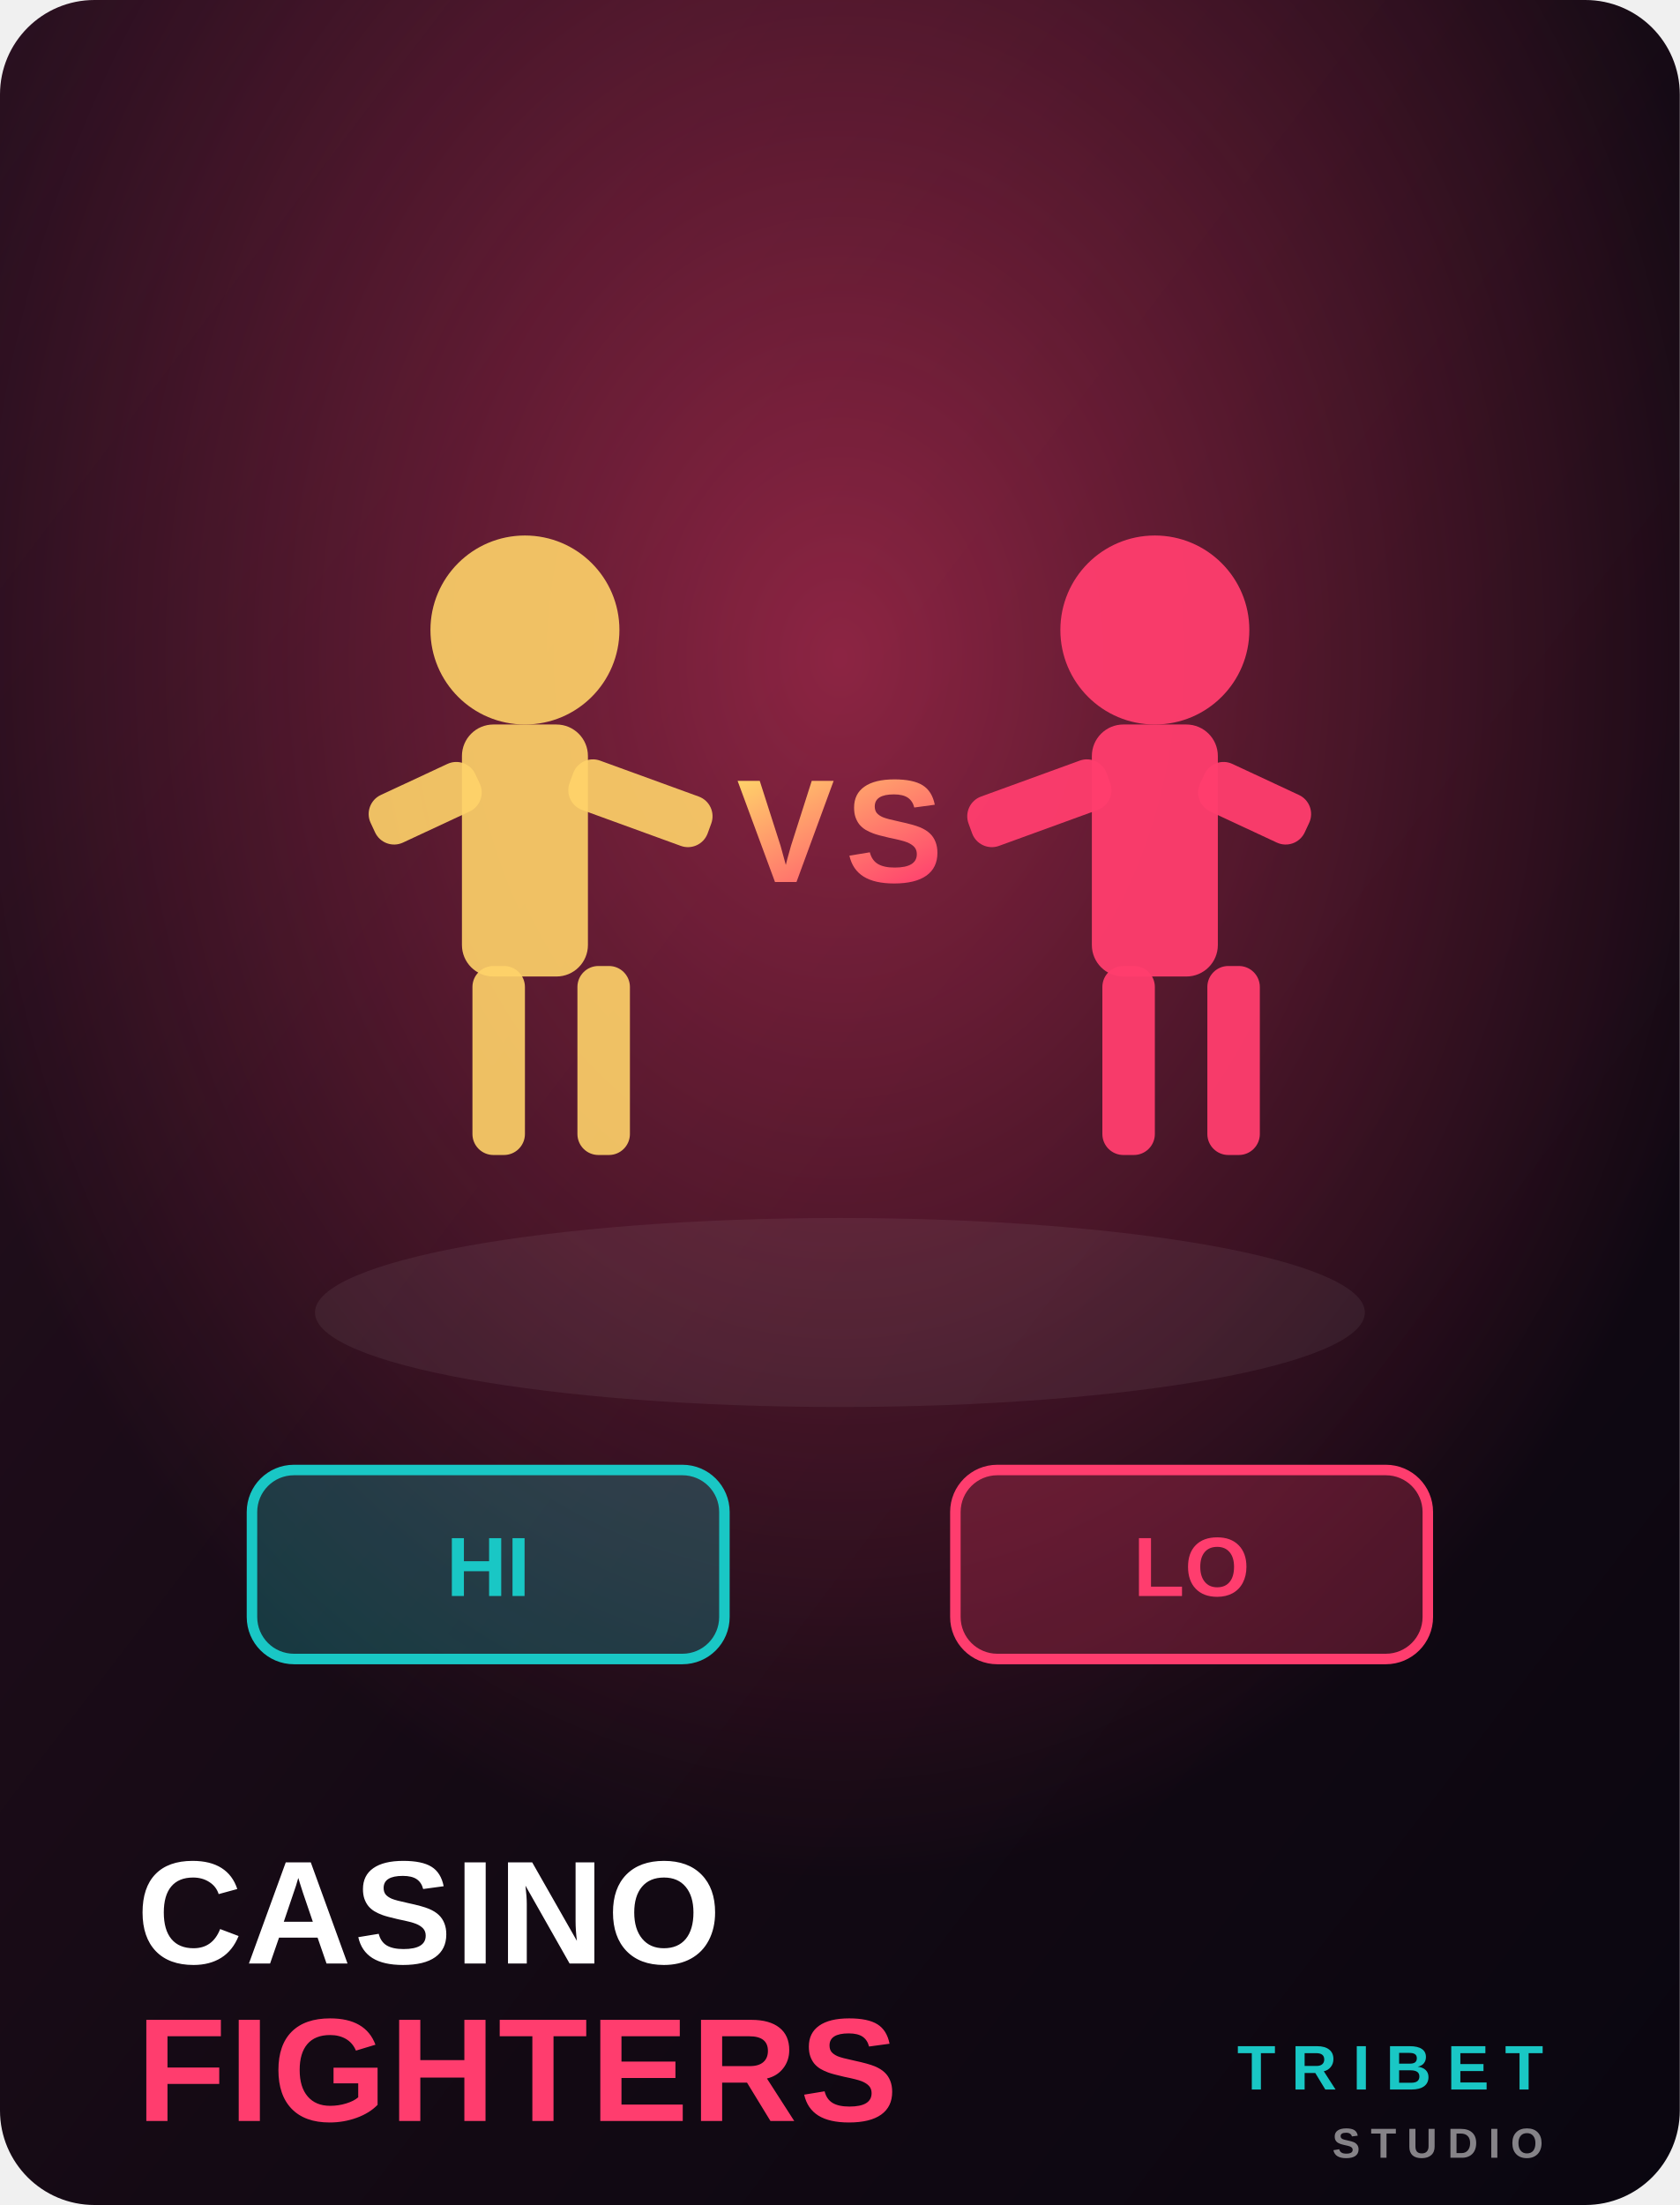
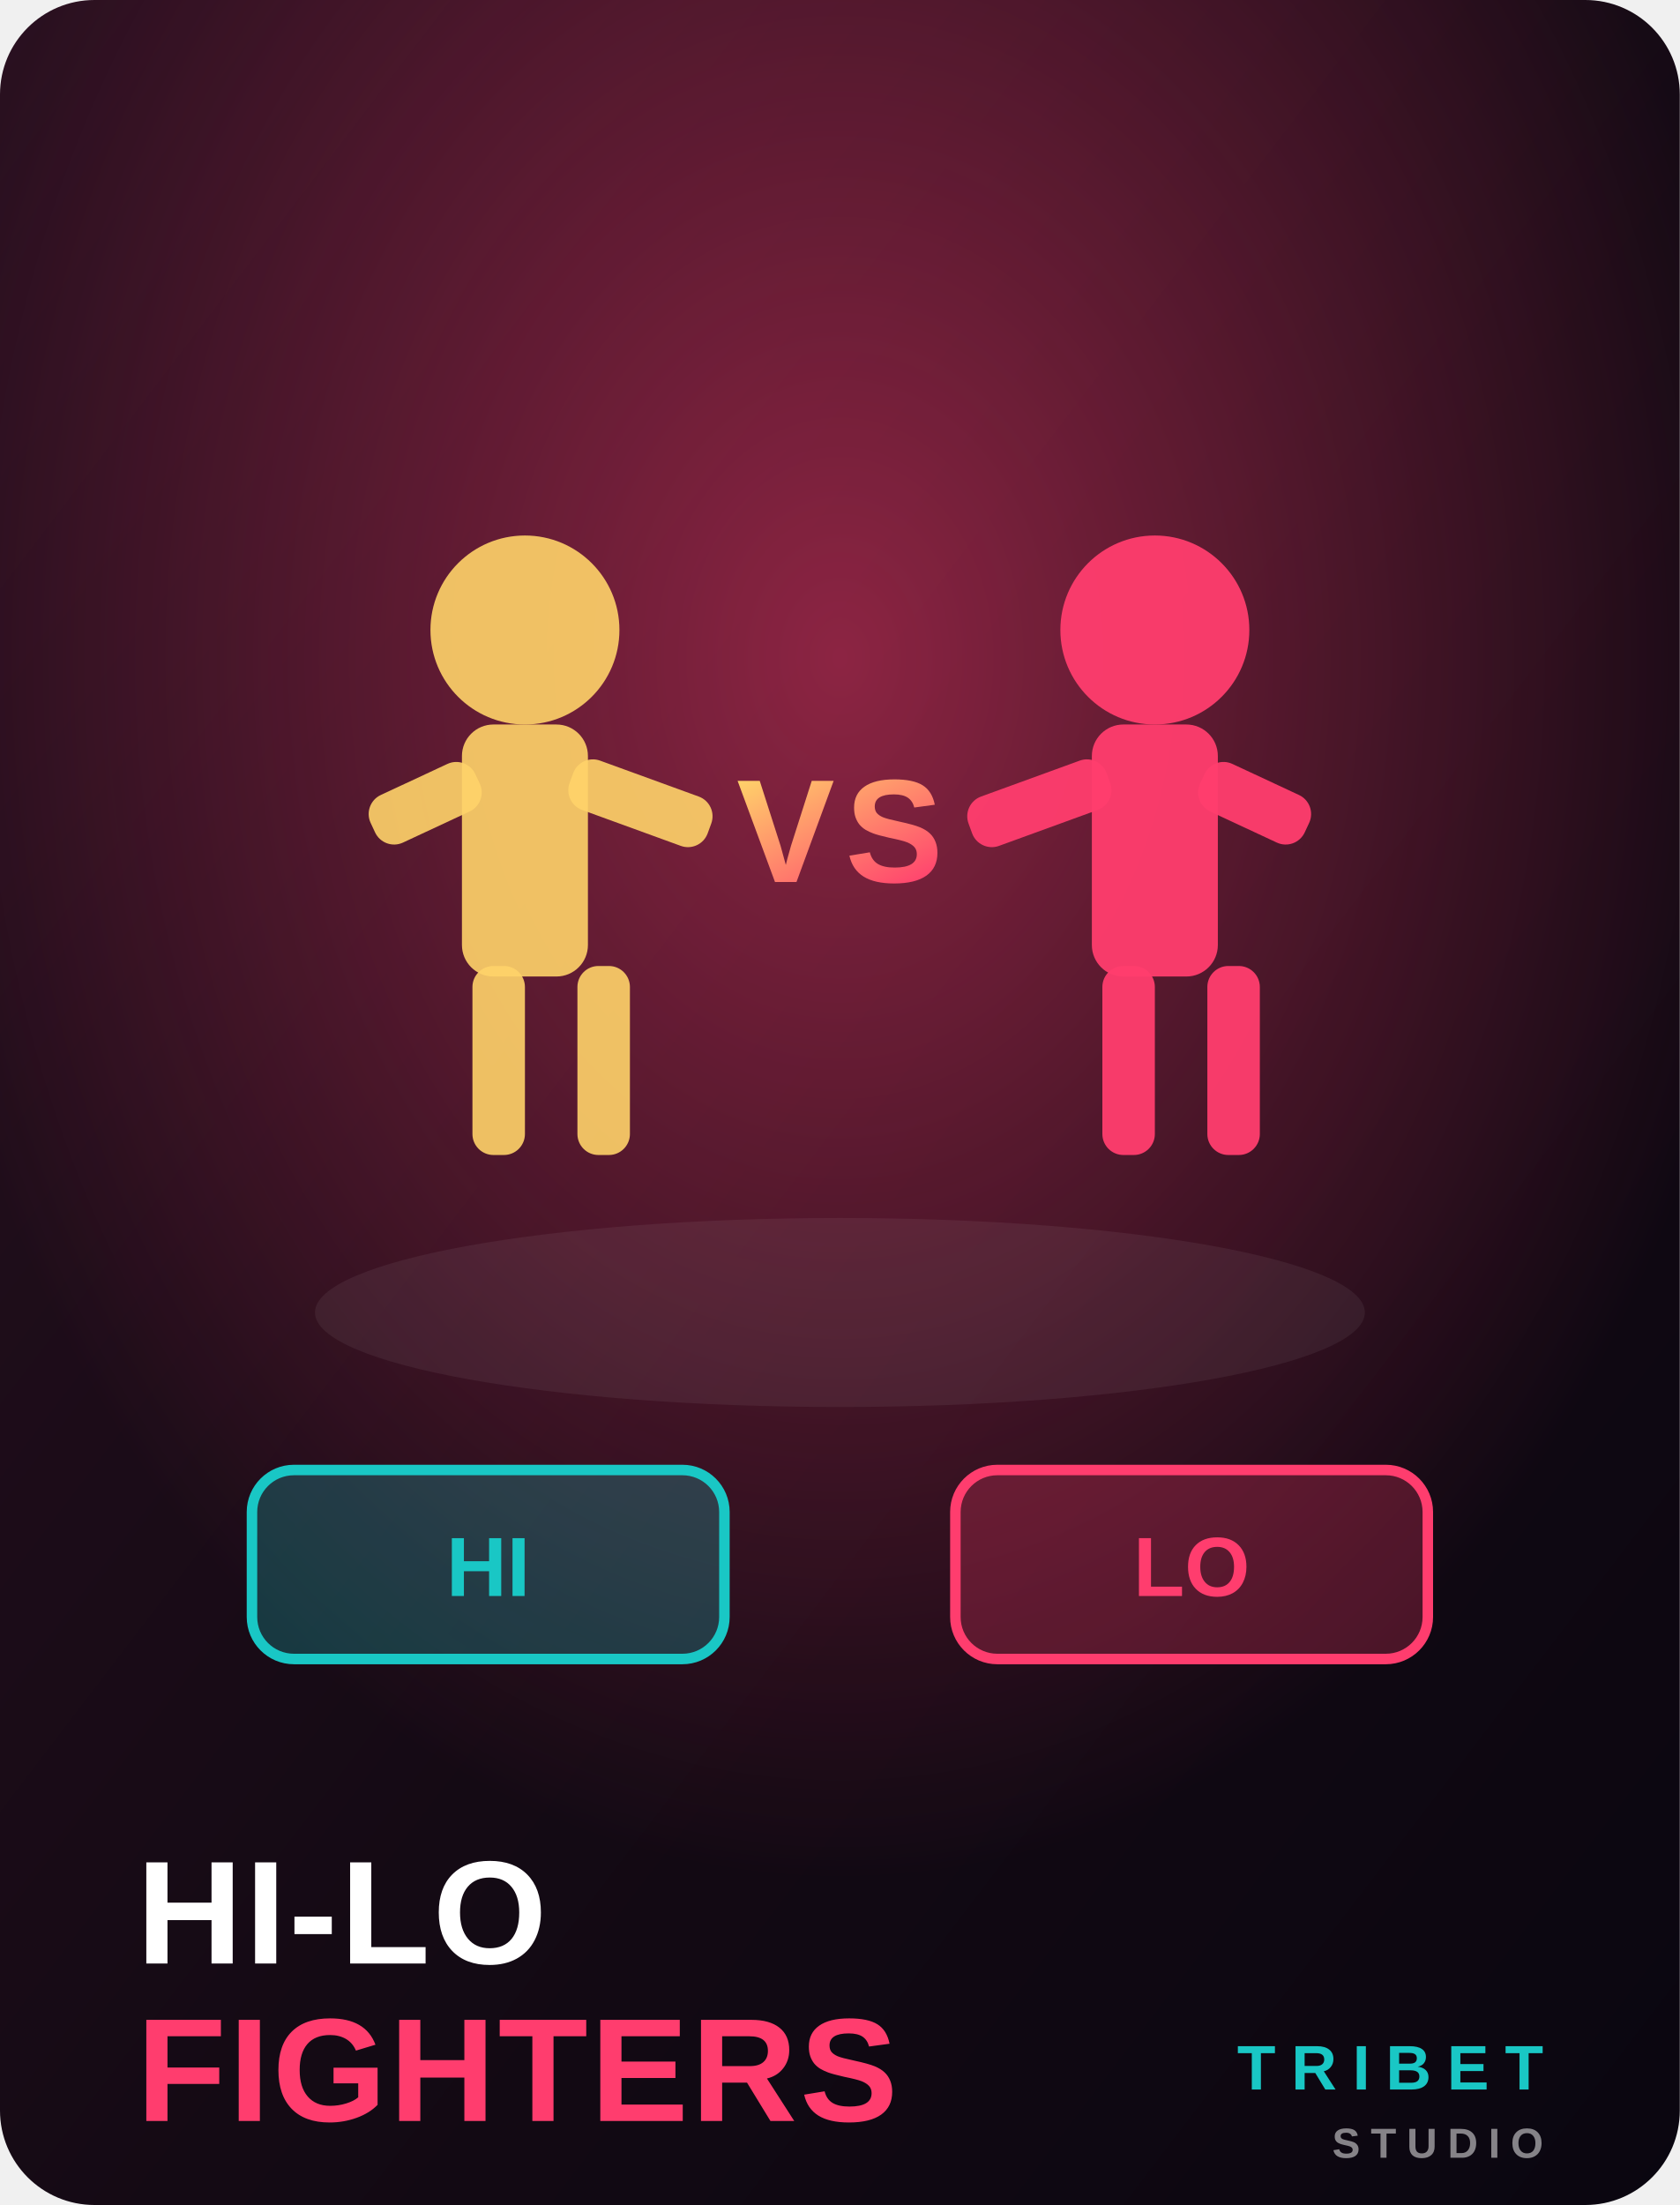
- <svg xmlns="http://www.w3.org/2000/svg" viewBox="0 0 320 420" width="320" height="420" role="img" aria-label="Casino Fighters">
+ <svg xmlns="http://www.w3.org/2000/svg" viewBox="0 0 320 420" width="320" height="420" role="img" aria-label="Hi-Lo Fighters">
  <defs>
    <linearGradient id="cfBg" x1="0" y1="0" x2="1" y2="1">
      <stop offset="0" stop-color="#2a1020" />
      <stop offset="0.55" stop-color="#140a14" />
      <stop offset="1" stop-color="#0a0610" />
    </linearGradient>
    <radialGradient id="cfGlow" cx="0.5" cy="0.3" r="0.55">
      <stop offset="0" stop-color="#ff3d6e" stop-opacity="0.5" />
      <stop offset="1" stop-color="#ff3d6e" stop-opacity="0" />
    </radialGradient>
    <linearGradient id="cfAccent" x1="0" y1="0" x2="1" y2="1">
      <stop offset="0" stop-color="#ffd36a" />
      <stop offset="1" stop-color="#ff3d6e" />
    </linearGradient>
  </defs>
  <rect width="320" height="420" rx="18" fill="url(#cfBg)" />
  <rect width="320" height="420" rx="18" fill="url(#cfGlow)" />
  <ellipse cx="160" cy="250" rx="100" ry="18" fill="#ffffff" fill-opacity="0.06" />
  <g fill="#ffd36a" fill-opacity="0.9">
    <circle cx="100" cy="120" r="18" />
    <rect x="88" y="138" width="24" height="48" rx="6" />
    <rect x="70" y="148" width="22" height="10" rx="4" transform="rotate(-25 81 153)" />
    <rect x="108" y="148" width="28" height="10" rx="4" transform="rotate(20 122 153)" />
    <rect x="90" y="184" width="10" height="36" rx="4" />
    <rect x="110" y="184" width="10" height="36" rx="4" />
  </g>
  <g fill="#ff3d6e" fill-opacity="0.95">
    <circle cx="220" cy="120" r="18" />
    <rect x="208" y="138" width="24" height="48" rx="6" />
    <rect x="184" y="148" width="28" height="10" rx="4" transform="rotate(-20 198 153)" />
    <rect x="228" y="148" width="22" height="10" rx="4" transform="rotate(25 239 153)" />
    <rect x="210" y="184" width="10" height="36" rx="4" />
    <rect x="230" y="184" width="10" height="36" rx="4" />
  </g>
  <text x="160" y="168" font-family="Arial, Helvetica, sans-serif" font-size="28" font-weight="900" fill="url(#cfAccent)" text-anchor="middle" letter-spacing="2">VS</text>
  <rect x="48" y="280" width="90" height="36" rx="8" fill="#19c7c5" fill-opacity="0.25" stroke="#19c7c5" stroke-width="2" />
  <text x="93" y="304" font-family="Arial, Helvetica, sans-serif" font-size="16" font-weight="800" fill="#19c7c5" text-anchor="middle">HI</text>
  <rect x="182" y="280" width="90" height="36" rx="8" fill="#ff3d6e" fill-opacity="0.25" stroke="#ff3d6e" stroke-width="2" />
  <text x="227" y="304" font-family="Arial, Helvetica, sans-serif" font-size="16" font-weight="800" fill="#ff3d6e" text-anchor="middle">LO</text>
-   <text x="26" y="374" font-family="Arial, Helvetica, sans-serif" font-size="28" font-weight="800" fill="#ffffff" letter-spacing="0.5">CASINO</text>
+   <text x="26" y="374" font-family="Arial, Helvetica, sans-serif" font-size="28" font-weight="800" fill="#ffffff" letter-spacing="0.5">HI-LO</text>
  <text x="26" y="404" font-family="Arial, Helvetica, sans-serif" font-size="28" font-weight="800" fill="#ff3d6e" letter-spacing="0.5">FIGHTERS</text>
  <g transform="translate(294,398)" text-anchor="end">
    <text font-family="Arial, Helvetica, sans-serif" font-size="12" font-weight="700" fill="#19C7C5" letter-spacing="3">TRIBET</text>
    <text y="13" font-family="Arial, Helvetica, sans-serif" font-size="8" font-weight="600" fill="#ffffff" fill-opacity="0.5" letter-spacing="2">STUDIO</text>
  </g>
</svg>
